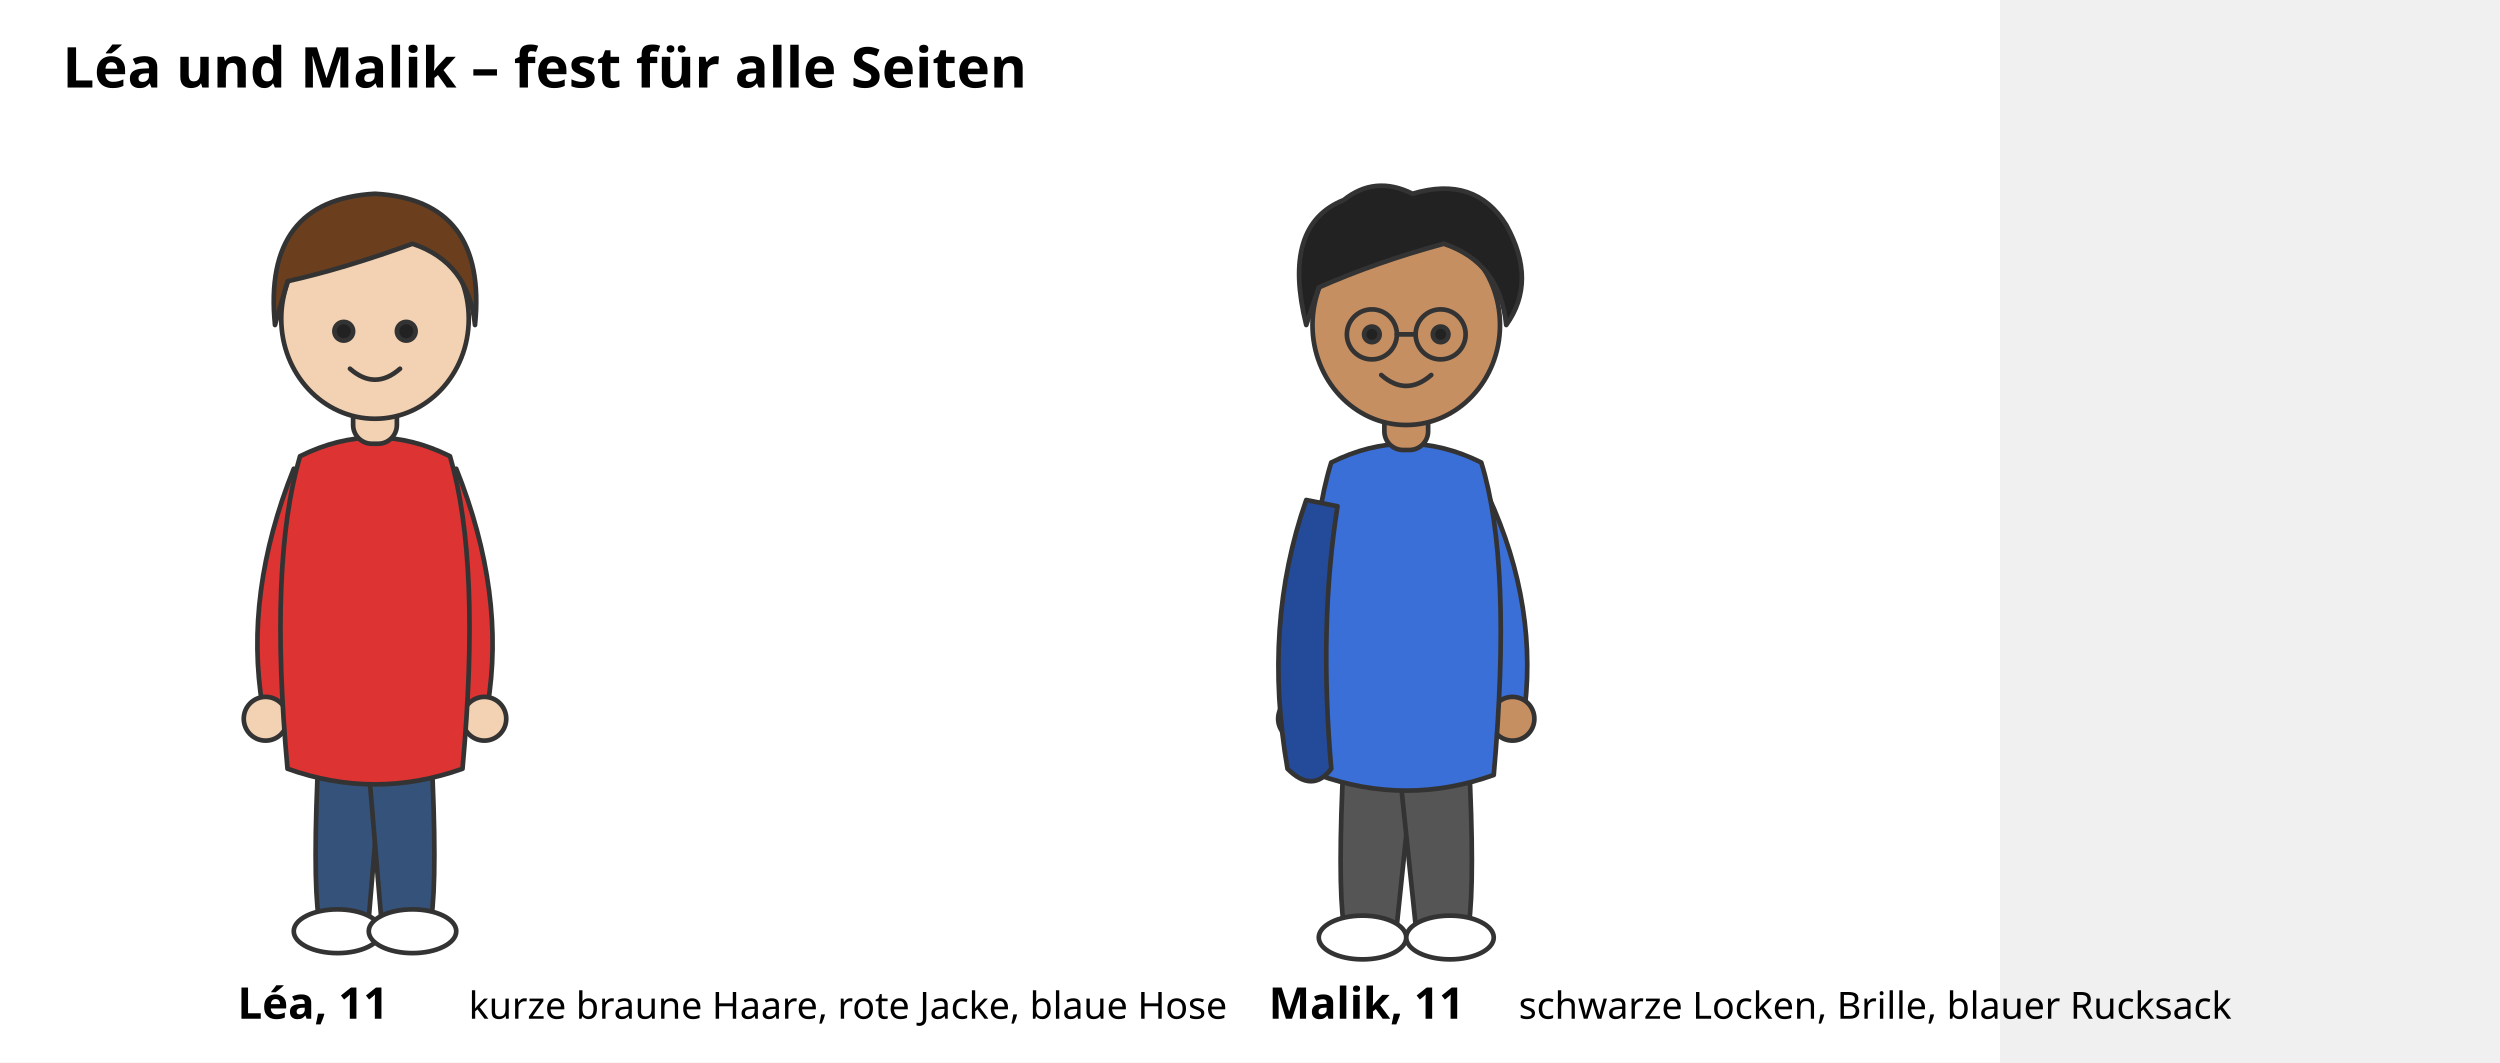
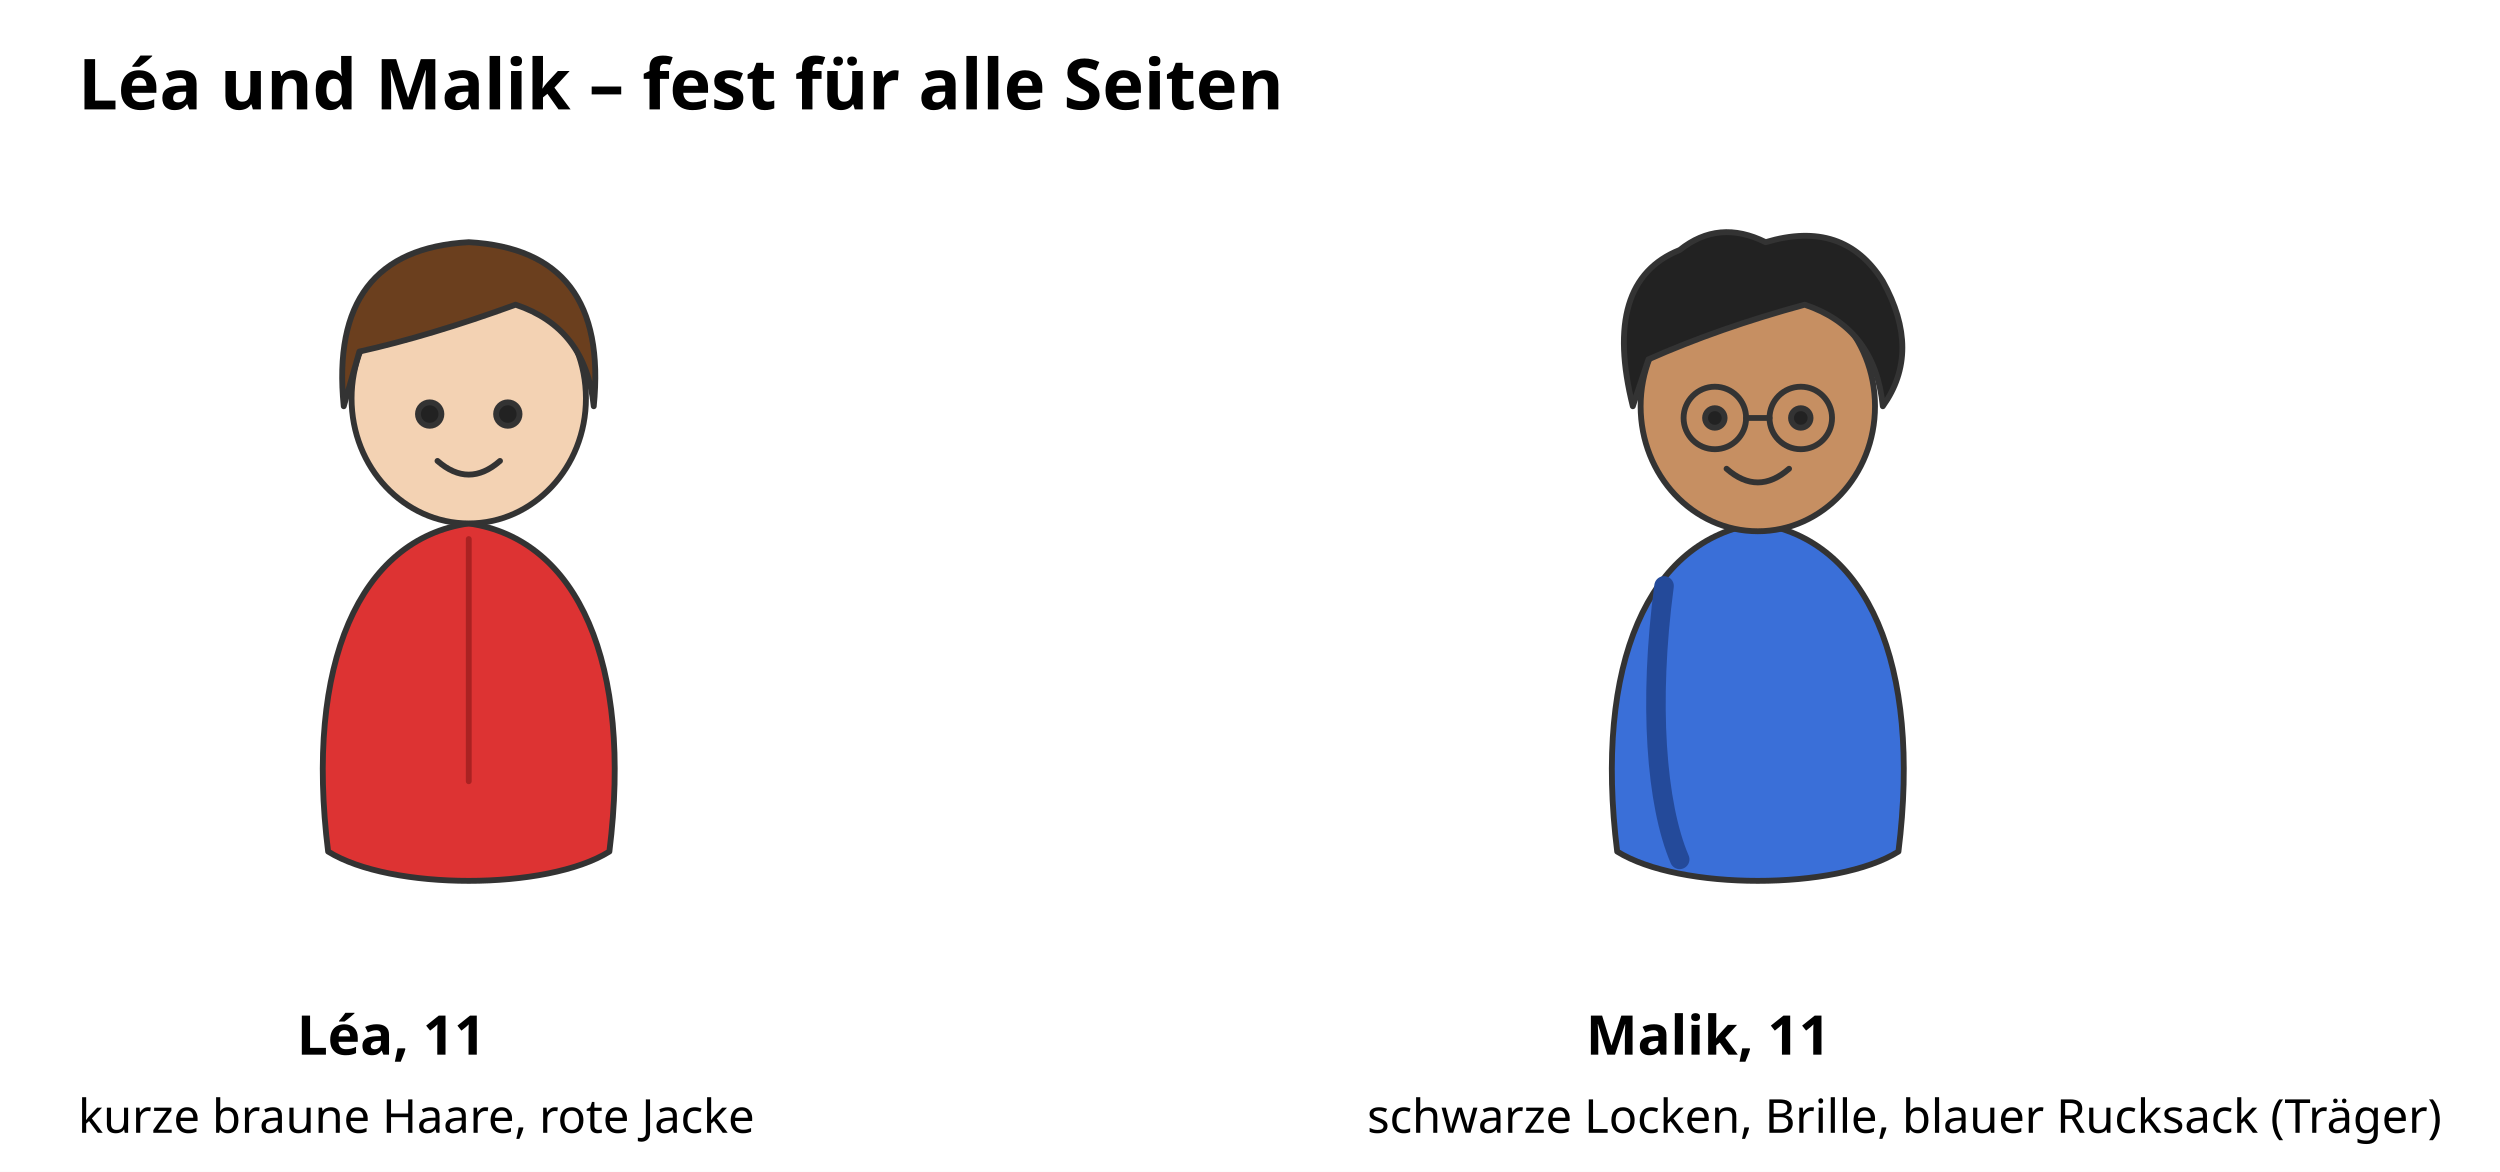
- <svg xmlns="http://www.w3.org/2000/svg" viewBox="0 0 800 340" width="800" height="340" font-family="sans-serif" font-size="14">
-   <rect width="640" height="340" fill="#fff" />
+ <svg xmlns="http://www.w3.org/2000/svg" viewBox="0 0 640 300" width="640" height="300" font-family="sans-serif" font-size="14">
+   <rect width="640" height="300" fill="#fff" />
  <text x="20" y="28" font-size="18" font-weight="bold">Léa und Malik – fest für alle Seiten</text>
  <g transform="translate(70,50)" stroke="#333" stroke-width="1.5" stroke-linejoin="round" stroke-linecap="round">
-     <path d="M32 190 Q30 230 32 244 Q40 252 48 244 L52 196 Z" fill="#35527a" />
-     <path d="M68 190 Q70 230 68 244 Q60 252 52 244 L48 196 Z" fill="#35527a" />
-     <ellipse cx="38" cy="248" rx="14" ry="7" fill="#fff" />
-     <ellipse cx="62" cy="248" rx="14" ry="7" fill="#fff" />
-     <path d="M24 100 Q8 140 14 176 Q20 182 26 176 Q30 140 38 112 Z" fill="#d33" />
-     <path d="M76 100 Q92 140 86 176 Q80 182 74 176 Q70 140 62 112 Z" fill="#d33" />
-     <circle cx="15" cy="180" r="7" fill="#f3d2b3" />
-     <circle cx="85" cy="180" r="7" fill="#f3d2b3" />
-     <path d="M26 96 Q50 84 74 96 Q84 130 78 196 Q50 206 22 196 Q16 130 26 96Z" fill="#d33" />
-     <rect x="43" y="78" width="14" height="14" rx="6" fill="#f3d2b3" />
+     <path d="M14 168 C8 120 22 88 50 84 C78 88 92 120 86 168 C70 178 30 178 14 168 Z" fill="#d33" />
+     <path d="M50 88 L50 150" stroke="#a22" />
    <ellipse cx="50" cy="52" rx="30" ry="32" fill="#f3d2b3" />
    <path d="M18 54 Q14 14 50 12 Q86 14 82 54 Q80 34 62 28 Q40 36 22 40 Z" fill="#6b3f1e" />
    <circle cx="40" cy="56" r="3" fill="#222" />
    <circle cx="60" cy="56" r="3" fill="#222" />
    <path d="M42 68 Q50 75 58 68" fill="none" />
  </g>
-   <text x="76" y="326" font-weight="bold">Léa, 11</text>
-   <text x="20" y="318" font-size="0"> </text>
-   <text x="150" y="326" font-size="12">kurze braune Haare, rote Jacke, blaue Hose</text>
+   <text x="76" y="270" font-weight="bold">Léa, 11</text>
+   <text x="20" y="290" font-size="12">kurze braune Haare, rote Jacke</text>
  <g transform="translate(400,50)" stroke="#333" stroke-width="1.5" stroke-linejoin="round" stroke-linecap="round">
-     <path d="M30 192 Q28 232 30 246 Q38 254 47 246 L52 198 Z" fill="#555" />
-     <path d="M70 192 Q72 232 70 246 Q62 254 53 246 L48 198 Z" fill="#555" />
-     <ellipse cx="36" cy="250" rx="14" ry="7" fill="#fff" />
-     <ellipse cx="64" cy="250" rx="14" ry="7" fill="#fff" />
-     <path d="M74 104 Q92 140 88 176 Q80 182 76 176 Q72 140 62 112 Z" fill="#3a6fd8" />
-     <path d="M26 104 Q8 140 12 176 Q20 182 24 176 Q28 140 38 112 Z" fill="#3a6fd8" />
-     <circle cx="16" cy="180" r="7" fill="#c68f62" />
-     <circle cx="84" cy="180" r="7" fill="#c68f62" />
-     <path d="M26 98 Q50 86 74 98 Q84 130 78 198 Q50 208 22 198 Q16 130 26 98Z" fill="#3a6fd8" />
-     <rect x="43" y="80" width="14" height="14" rx="6" fill="#c68f62" />
-     <path d="M18 110 Q4 150 12 196 Q20 204 26 196 Q22 150 28 112 Z" fill="#244a9a" />
+     <path d="M14 168 C8 120 22 88 50 84 C78 88 92 120 86 168 C70 178 30 178 14 168 Z" fill="#3a6fd8" />
+     <path d="M26 100 C22 130 24 156 30 170" stroke="#244a9a" stroke-width="5" fill="none" />
    <ellipse cx="50" cy="54" rx="30" ry="32" fill="#c68f62" />
    <path d="M18 54 Q10 22 30 14 Q40 6 52 12 Q72 6 82 22 Q92 40 82 54 Q80 34 62 28 Q40 34 22 42 Z" fill="#222" />
    <circle cx="39" cy="57" r="8" fill="none" />
    <circle cx="61" cy="57" r="8" fill="none" />
    <path d="M47 57 L53 57" fill="none" />
    <circle cx="39" cy="57" r="2.5" fill="#222" />
    <circle cx="61" cy="57" r="2.5" fill="#222" />
    <path d="M42 70 Q50 77 58 70" fill="none" />
  </g>
-   <text x="406" y="326" font-weight="bold">Malik, 11</text>
-   <text x="486" y="326" font-size="12">schwarze Locken, Brille, blauer Rucksack</text>
+   <text x="406" y="270" font-weight="bold">Malik, 11</text>
+   <text x="350" y="290" font-size="12">schwarze Locken, Brille, blauer Rucksack (Träger)</text>
</svg>
